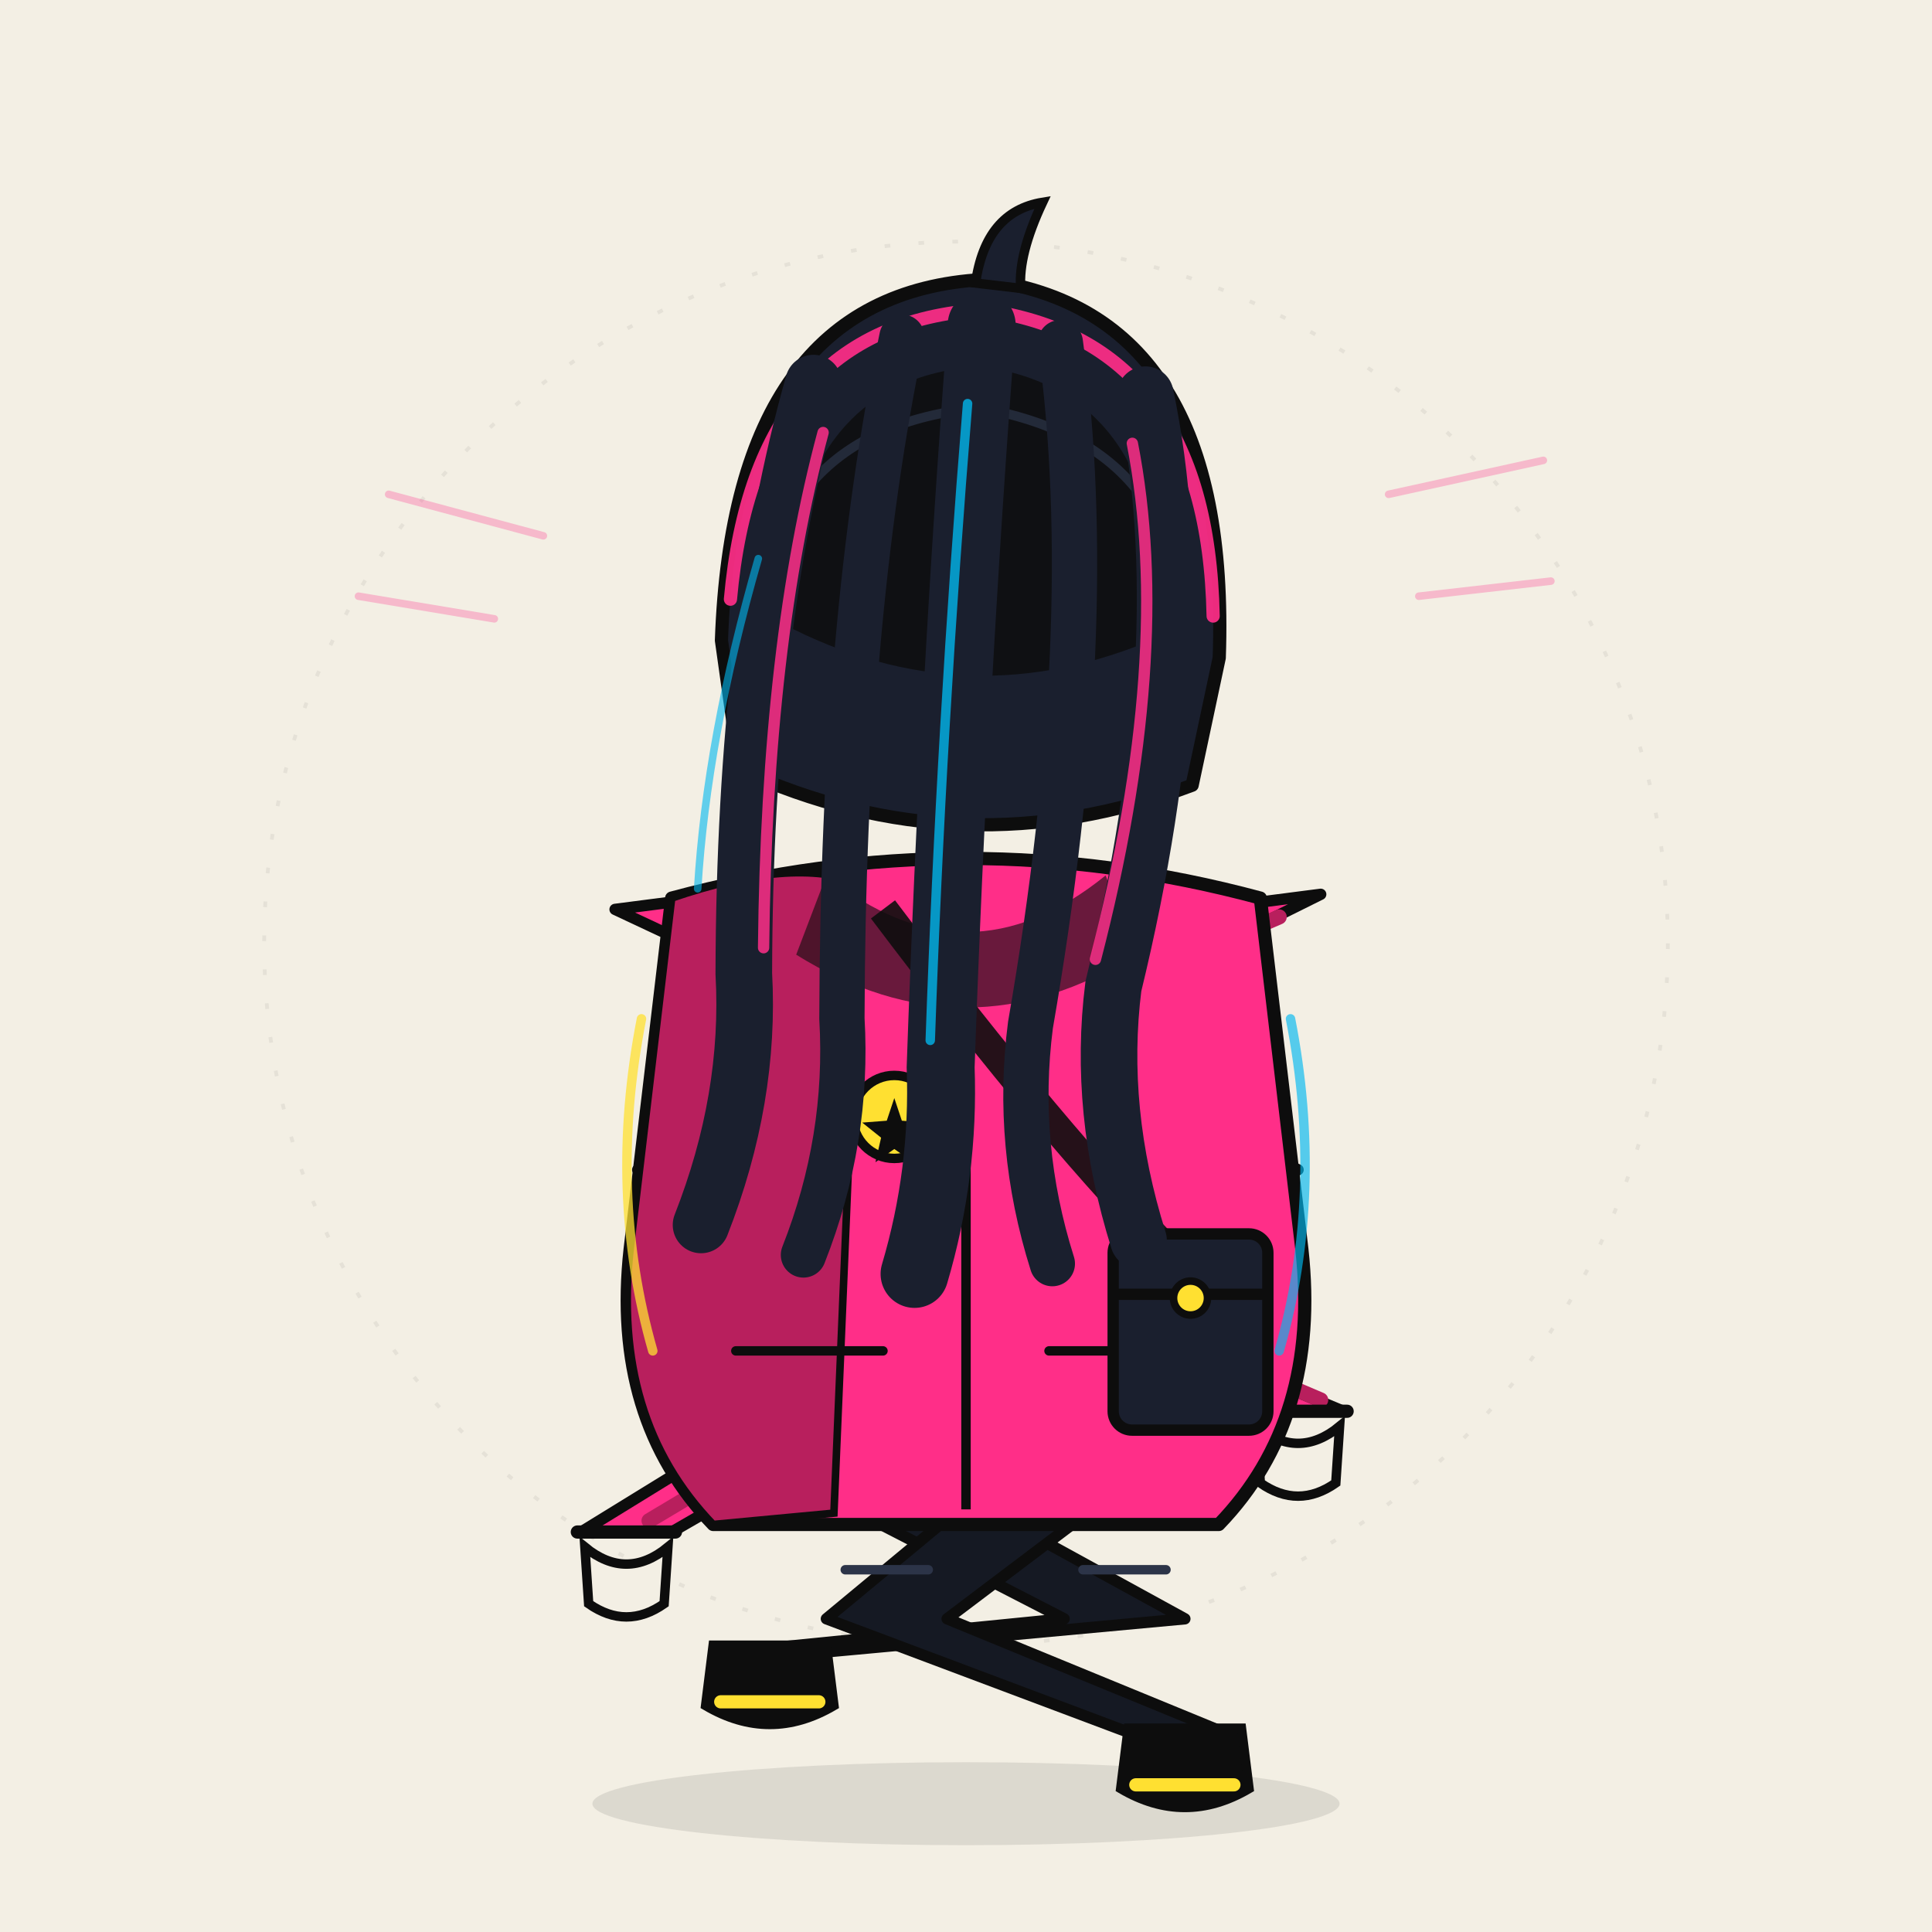
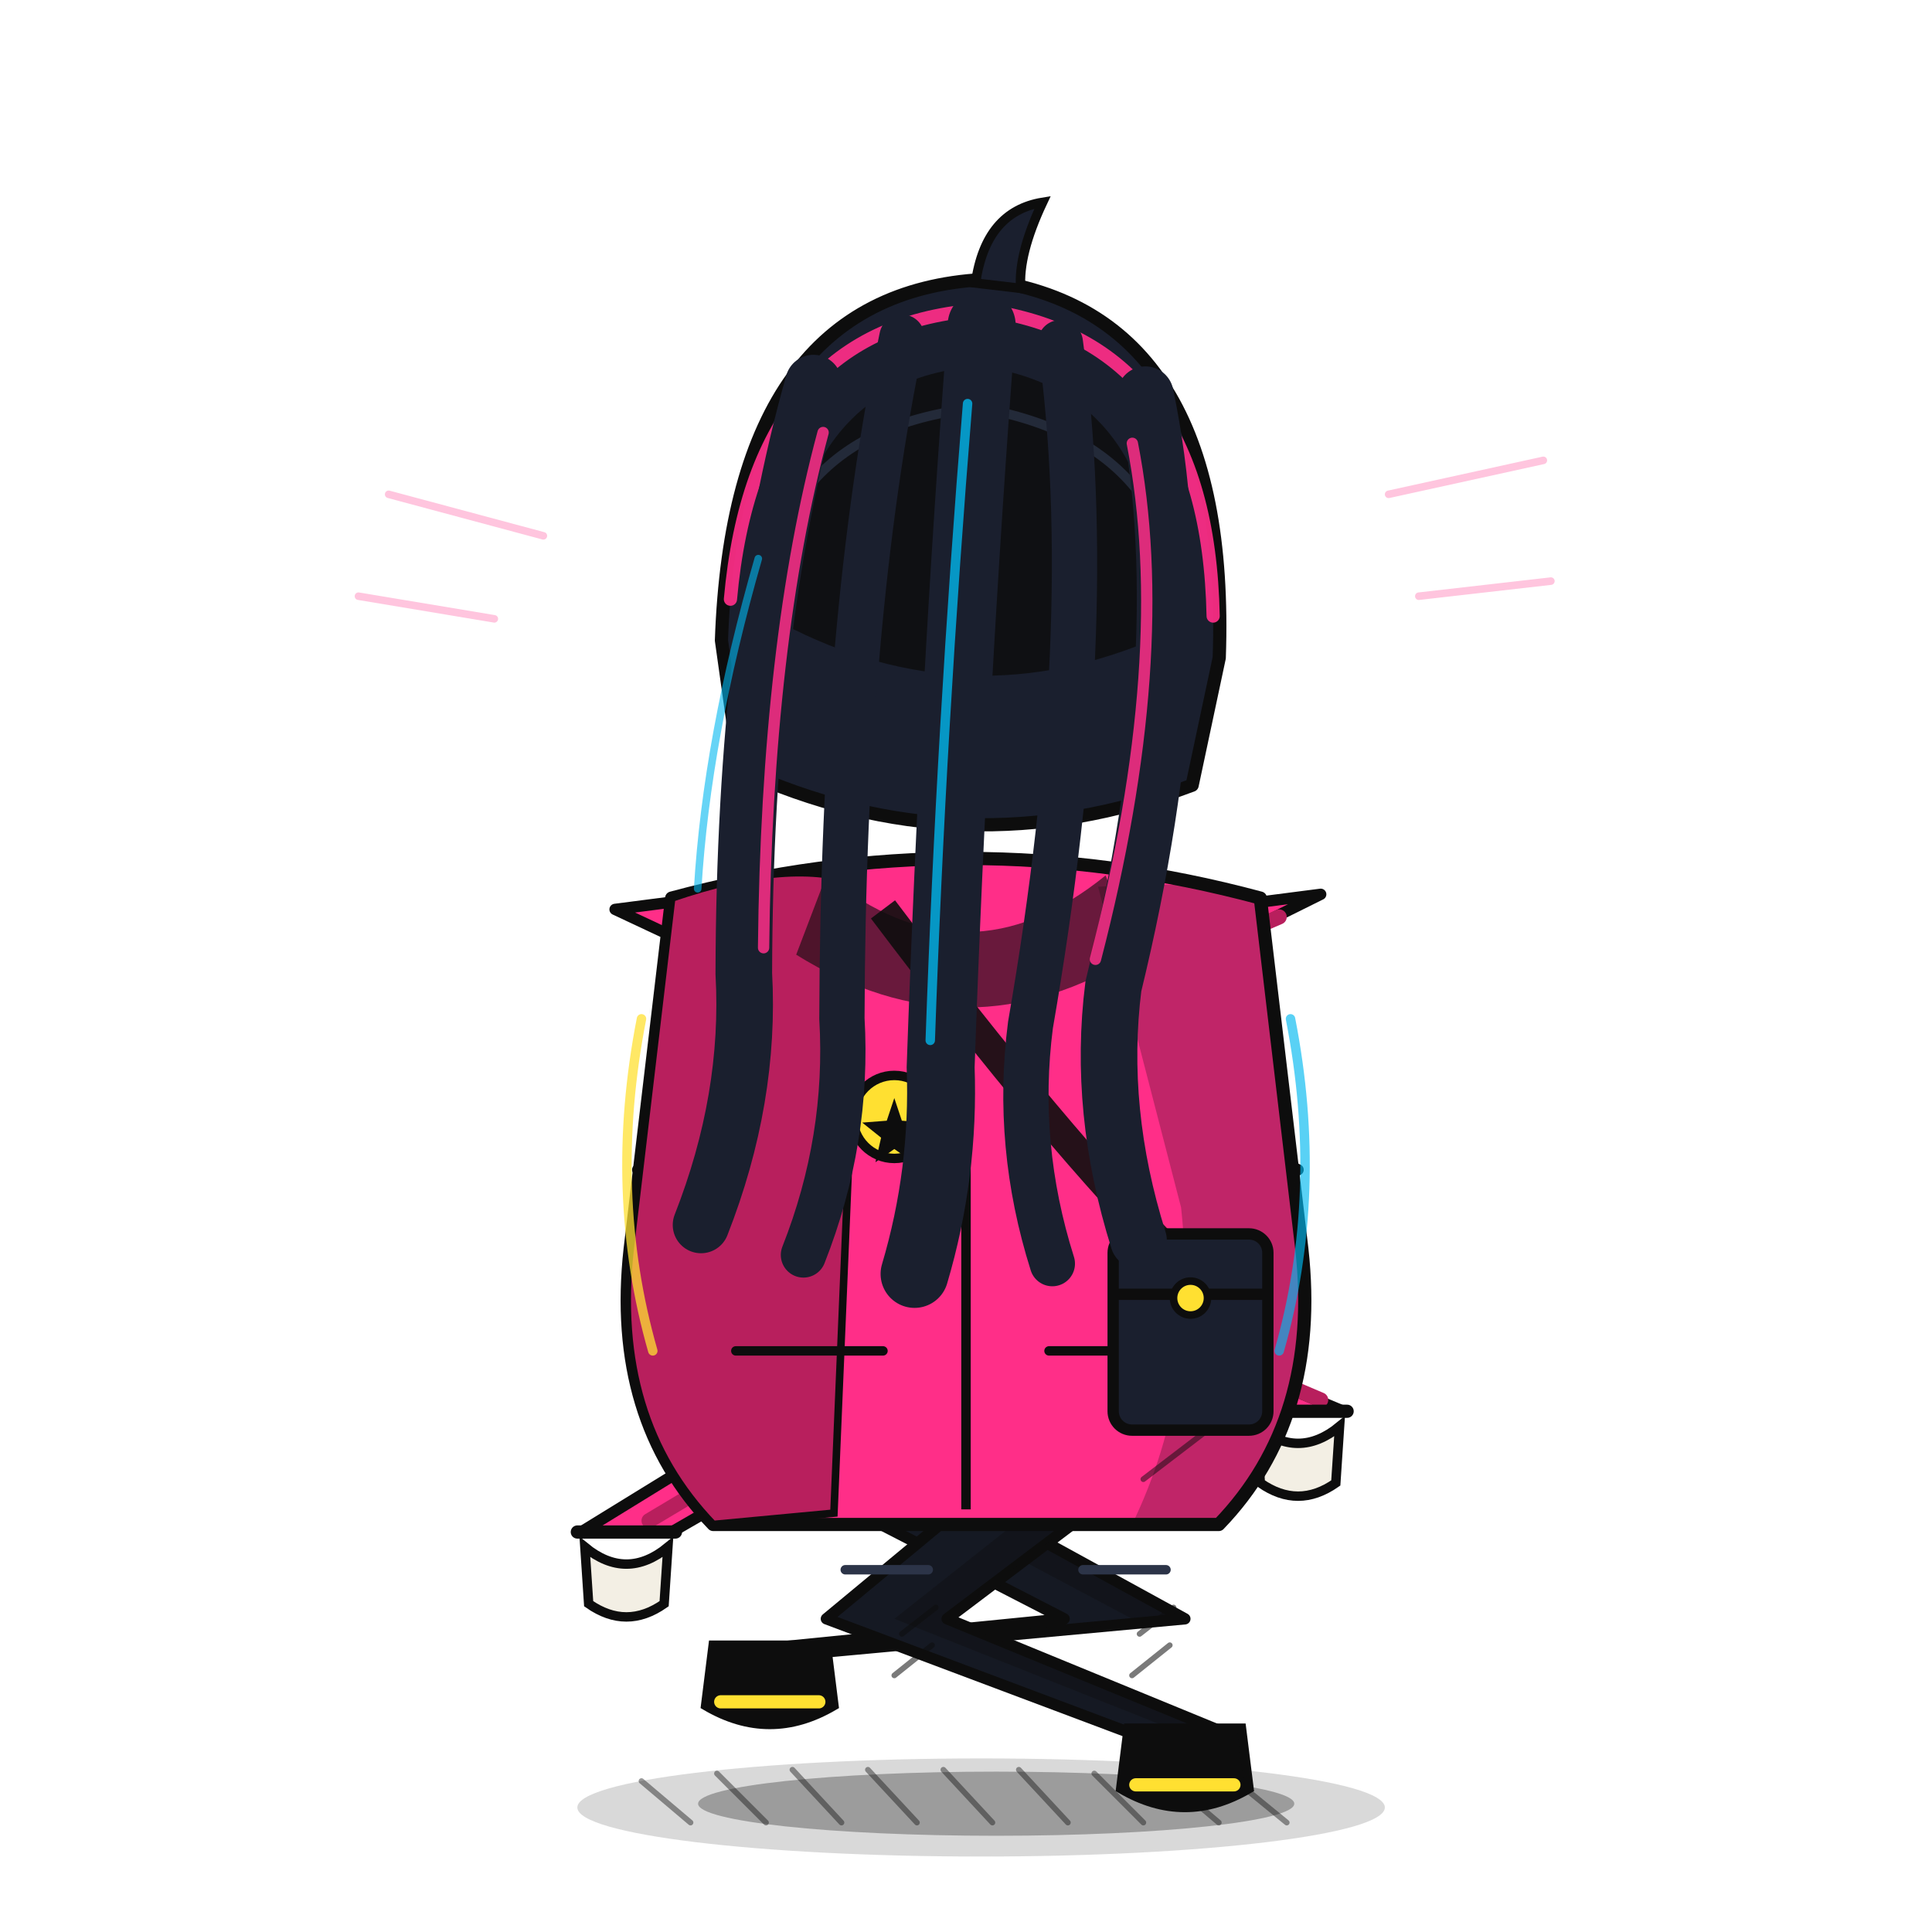
<svg xmlns="http://www.w3.org/2000/svg" viewBox="0 0 1024 1024" width="1024" height="1024" role="img" aria-label="crew-01 walk frame 3 - right foot contact">
-   <rect width="1024" height="1024" fill="#f3efe4" />
-   <circle cx="512" cy="500" r="372" fill="none" stroke="#0d0d0d" stroke-opacity="0.06" stroke-width="2" stroke-dasharray="3 15" />
  <path d="M 206 262 L 288 284 M 190 316 L 262 328 M 736 262 L 818 244 M 752 316 L 822 308" stroke="#ff2e88" stroke-width="4" stroke-linecap="round" opacity="0.28" />
-   <ellipse cx="512" cy="956" rx="198" ry="22" fill="#0d0d0d" opacity="0.1" />
+   <g data-layer="cel-shadow">
+     <ellipse cx="520" cy="958" rx="214" ry="26" fill="#0d0d0d" opacity="0.16" />
+     <ellipse cx="528" cy="956" rx="158" ry="17" fill="#0d0d0d" opacity="0.3" />
+   </g>
+   <g data-layer="graphite-shadow" fill="none" stroke="#0d0d0d" stroke-opacity="0.42" stroke-width="3" stroke-linecap="round">
+     <path d="M 340 944 l 26 22 M 380 940 l 26 26 M 420 938 l 26 28 M 460 938 l 26 28 M 500 938 l 26 28 M 540 938 l 26 28 M 580 940 l 26 26 M 620 944 l 26 22 M 660 948 l 22 18" />
+   </g>
  <g>
    <path d="M 432 790 L 504 790 L 628 858 L 433 876 L 383 876 L 564 858 Z" fill="#151923" stroke="#0d0d0d" stroke-width="6" stroke-linejoin="round" />
+     <path d="M 472 790 L 504 790 L 628 858 L 433 876 L 410 876 L 600 858 Z" fill="#0d0d0d" opacity="0.34" />
    <path d="M 574 832 l 44 0" stroke="#2c3448" stroke-width="5" stroke-linecap="round" />
+     <path d="M 604 866 l 18 -14 M 600 888 l 20 -16" stroke="#0d0d0d" stroke-opacity="0.55" stroke-width="3" stroke-linecap="round" fill="none" />
    <path d="M 378 872 L 438 872 L 442 904 Q 408 924 374 904 Z" fill="#0d0d0d" stroke="#0d0d0d" stroke-width="5" />
    <path d="M 382 902 h 52" stroke="#ffe031" stroke-width="7" stroke-linecap="round" />
  </g>
  <g>
    <path d="M 520 790 L 592 790 L 502 858 L 653 920 L 603 920 L 438 858 Z" fill="#151923" stroke="#0d0d0d" stroke-width="6" stroke-linejoin="round" />
+     <path d="M 560 790 L 592 790 L 502 858 L 653 920 L 630 920 L 474 858 Z" fill="#0d0d0d" opacity="0.34" />
    <path d="M 448 832 l 44 0" stroke="#2c3448" stroke-width="5" stroke-linecap="round" />
+     <path d="M 478 866 l 18 -14 M 474 888 l 20 -16" stroke="#0d0d0d" stroke-opacity="0.55" stroke-width="3" stroke-linecap="round" fill="none" />
    <path d="M 598 916 L 658 916 L 662 948 Q 628 968 594 948 Z" fill="#0d0d0d" stroke="#0d0d0d" stroke-width="5" />
    <path d="M 602 946 h 52" stroke="#ffe031" stroke-width="7" stroke-linecap="round" />
  </g>
  <g>
    <path d="M 326 482 L 388 474 L 688 620 L 356 812 L 308 812 L 620 620 Z" fill="#ff2e88" stroke="#0d0d0d" stroke-width="6" stroke-linejoin="round" />
    <path d="M 366 486 L 672 610 L 344 806" fill="none" stroke="#b81f5d" stroke-width="8" stroke-linecap="round" />
    <path d="M 306 812 L 358 812" stroke="#0d0d0d" stroke-width="7" stroke-linecap="round" />
    <path d="M 310 820 q 22 18 44 0 l -2 30 q -20 14 -40 0 z" fill="#f3efe4" stroke="#0d0d0d" stroke-width="5" />
  </g>
  <g>
    <path d="M 638 482 L 700 474 L 406 620 L 712 748 L 664 748 L 338 620 Z" fill="#ff2e88" stroke="#0d0d0d" stroke-width="6" stroke-linejoin="round" />
    <path d="M 678 486 L 390 610 L 700 742" fill="none" stroke="#b81f5d" stroke-width="8" stroke-linecap="round" />
    <path d="M 662 748 L 714 748" stroke="#0d0d0d" stroke-width="7" stroke-linecap="round" />
    <path d="M 666 756 q 22 18 44 0 l -2 30 q -20 14 -40 0 z" fill="#f3efe4" stroke="#0d0d0d" stroke-width="5" />
  </g>
  <g>
    <path d="M 356 476 Q 512 434 668 476 L 690 662 Q 700 752 646 808 L 378 808 Q 324 752 334 662 Z" fill="#ff2e88" stroke="#0d0d0d" stroke-width="7" stroke-linejoin="round" />
    <path d="M 356 476 Q 420 454 456 468 L 442 802 L 378 808 Q 324 752 334 662 Z" fill="#b81f5d" stroke="#0d0d0d" stroke-width="4" />
    <path d="M 438 464 Q 512 524 586 464 L 602 506 Q 512 562 422 506 Z" fill="#0d0d0d" opacity="0.62" />
+     <path d="M 582 470 Q 640 466 668 476 L 690 662 Q 700 752 646 808 L 600 808 Q 636 734 626 640 Z" fill="#0d0d0d" opacity="0.26" />
+     <path d="M 604 720 l 28 -22 M 600 752 l 36 -28 M 606 784 l 34 -26" stroke="#0d0d0d" stroke-opacity="0.5" stroke-width="3" stroke-linecap="round" fill="none" />
    <path d="M 512 520 L 512 800" stroke="#0d0d0d" stroke-width="5" />
    <path d="M 390 716 h 78 m 88 0 h 78" stroke="#0d0d0d" stroke-width="5" stroke-linecap="round" />
    <path d="M 468 482 Q 560 604 624 668" fill="none" stroke="#0d0d0d" stroke-width="16" opacity="0.9" />
    <rect x="590" y="654" width="82" height="104" rx="10" fill="#1a1f2e" stroke="#0d0d0d" stroke-width="6" />
    <path d="M 590 686 h 82" stroke="#0d0d0d" stroke-width="6" />
    <circle cx="631" cy="688" r="9" fill="#ffe031" stroke="#0d0d0d" stroke-width="4" />
    <circle cx="474" cy="592" r="22" fill="#ffe031" stroke="#0d0d0d" stroke-width="5" />
    <path d="M 474 582 l 4 12 13 1 -10 8 3 13 -10 -7 -10 7 3 -13 -10 -8 13 -1 z" fill="#0d0d0d" />
    <path d="M 340 540 q -18 92 6 176" fill="none" stroke="#ffe031" stroke-width="5" stroke-linecap="round" opacity="0.75" />
    <path d="M 684 540 q 18 92 -6 176" fill="none" stroke="#00b8f0" stroke-width="5" stroke-linecap="round" opacity="0.65" />
  </g>
  <g transform="rotate(2 512 410)">
    <path d="M 380 344 Q 380 160 512 148 Q 644 160 644 344 L 632 412 Q 512 462 392 412 Z" fill="#1a1f2e" stroke="#0d0d0d" stroke-width="7" stroke-linejoin="round" />
    <path d="M 508 150 q 4 -38 34 -44 q -12 28 -10 46 z" fill="#1a1f2e" stroke="#0d0d0d" stroke-width="5" />
    <path d="M 412 334 Q 412 204 512 194 Q 612 204 612 334 Q 512 382 412 334 Z" fill="#0d0d0d" opacity="0.8" />
    <path d="M 384 322 Q 392 176 512 164 Q 632 176 640 322" fill="none" stroke="#ff2e88" stroke-width="7" stroke-linecap="round" opacity="0.92" />
    <path d="M 400 350 Q 396 232 512 216 Q 628 232 624 350" fill="none" stroke="#2c3448" stroke-width="5" opacity="0.7" />
    <path d="M 424 206 Q 392 336 398 520 Q 404 586 380 654" fill="none" stroke="#1a1f2e" stroke-width="30" stroke-linecap="round" />
    <path d="M 470 180 Q 444 330 450.8 542 Q 456.8 606 434.8 668" fill="none" stroke="#1a1f2e" stroke-width="24" stroke-linecap="round" />
    <path d="M 512 172 Q 504 366 504 566 Q 508 622 494 676" fill="none" stroke="#1a1f2e" stroke-width="36" stroke-linecap="round" />
    <path d="M 554 180 Q 580 330 550.8 542 Q 544.8 606 566.8 668" fill="none" stroke="#1a1f2e" stroke-width="24" stroke-linecap="round" />
    <path d="M 600 206 Q 632 336 594 520 Q 588 586 612 654" fill="none" stroke="#1a1f2e" stroke-width="30" stroke-linecap="round" />
    <path d="M 430 232 Q 404 344 408 506" fill="none" stroke="#ff2e88" stroke-width="6" stroke-linecap="round" opacity="0.85" />
    <path d="M 506 214 Q 498 386 498 552" fill="none" stroke="#00b8f0" stroke-width="5" stroke-linecap="round" opacity="0.78" />
    <path d="M 594 232 Q 620 344 584 506" fill="none" stroke="#ff2e88" stroke-width="6" stroke-linecap="round" opacity="0.85" />
    <path d="M 398 300 Q 374 396 372 476" fill="none" stroke="#00b8f0" stroke-width="4" stroke-linecap="round" opacity="0.6" />
  </g>
</svg>
